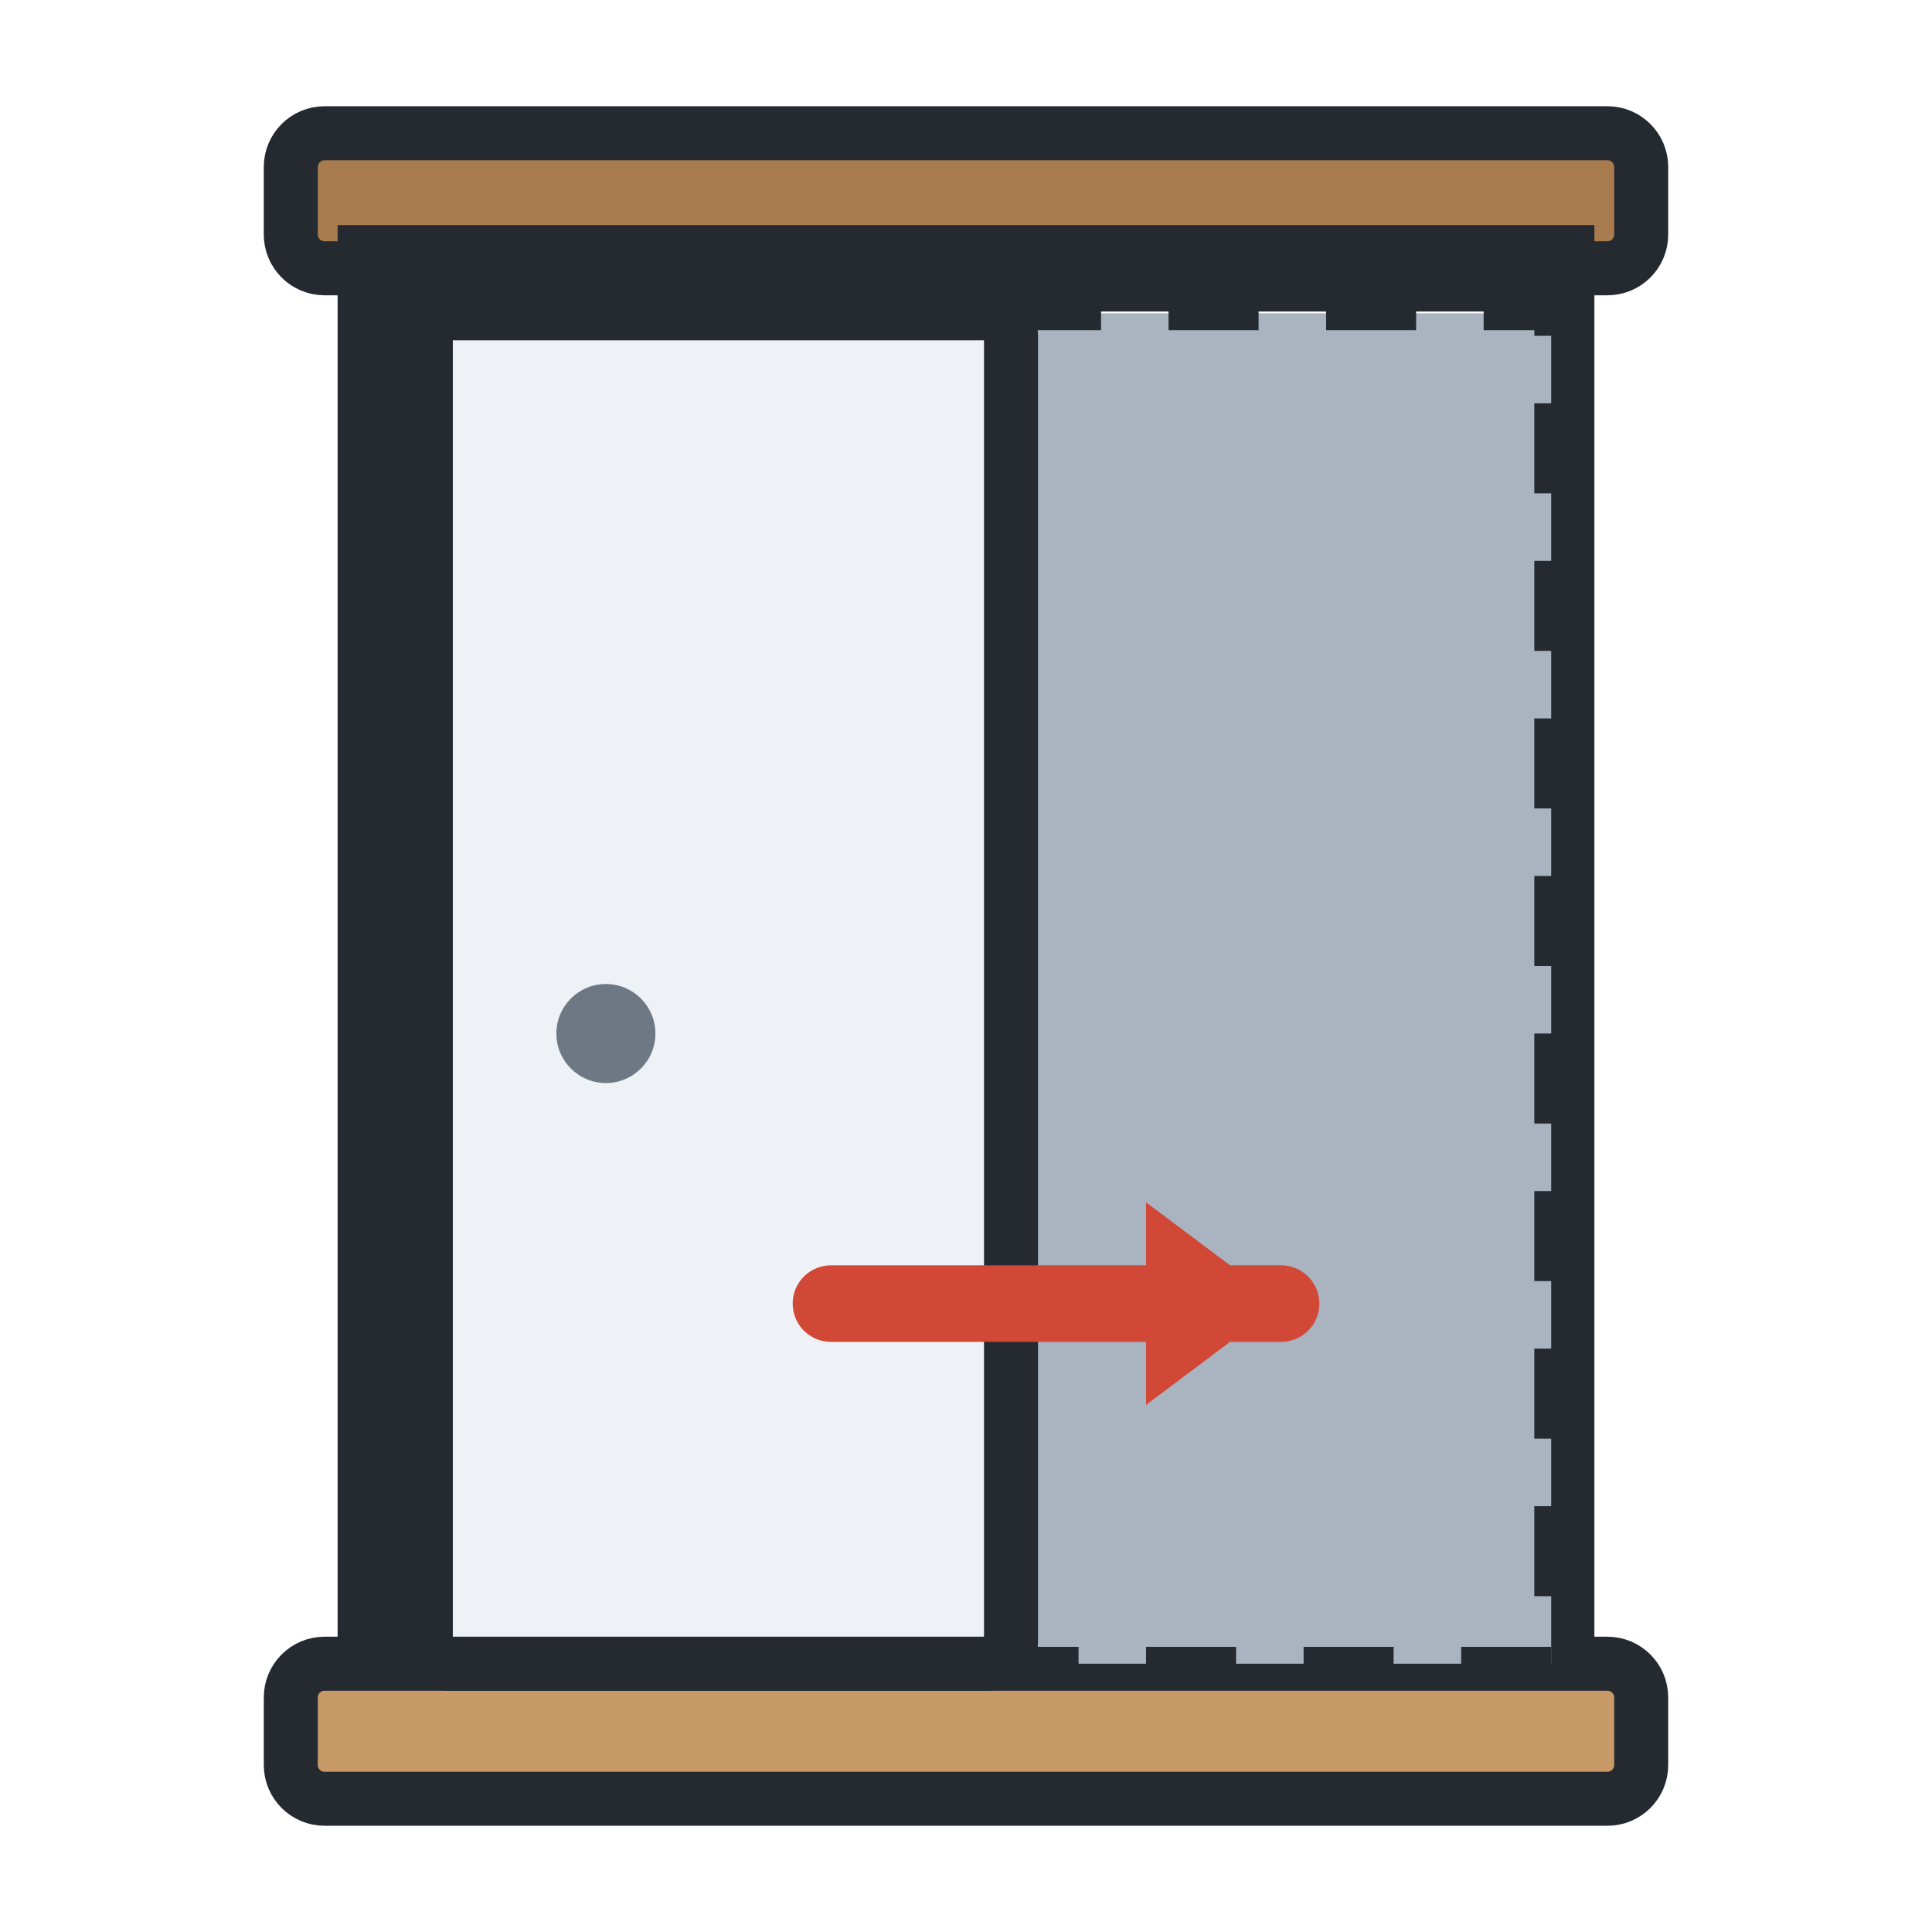
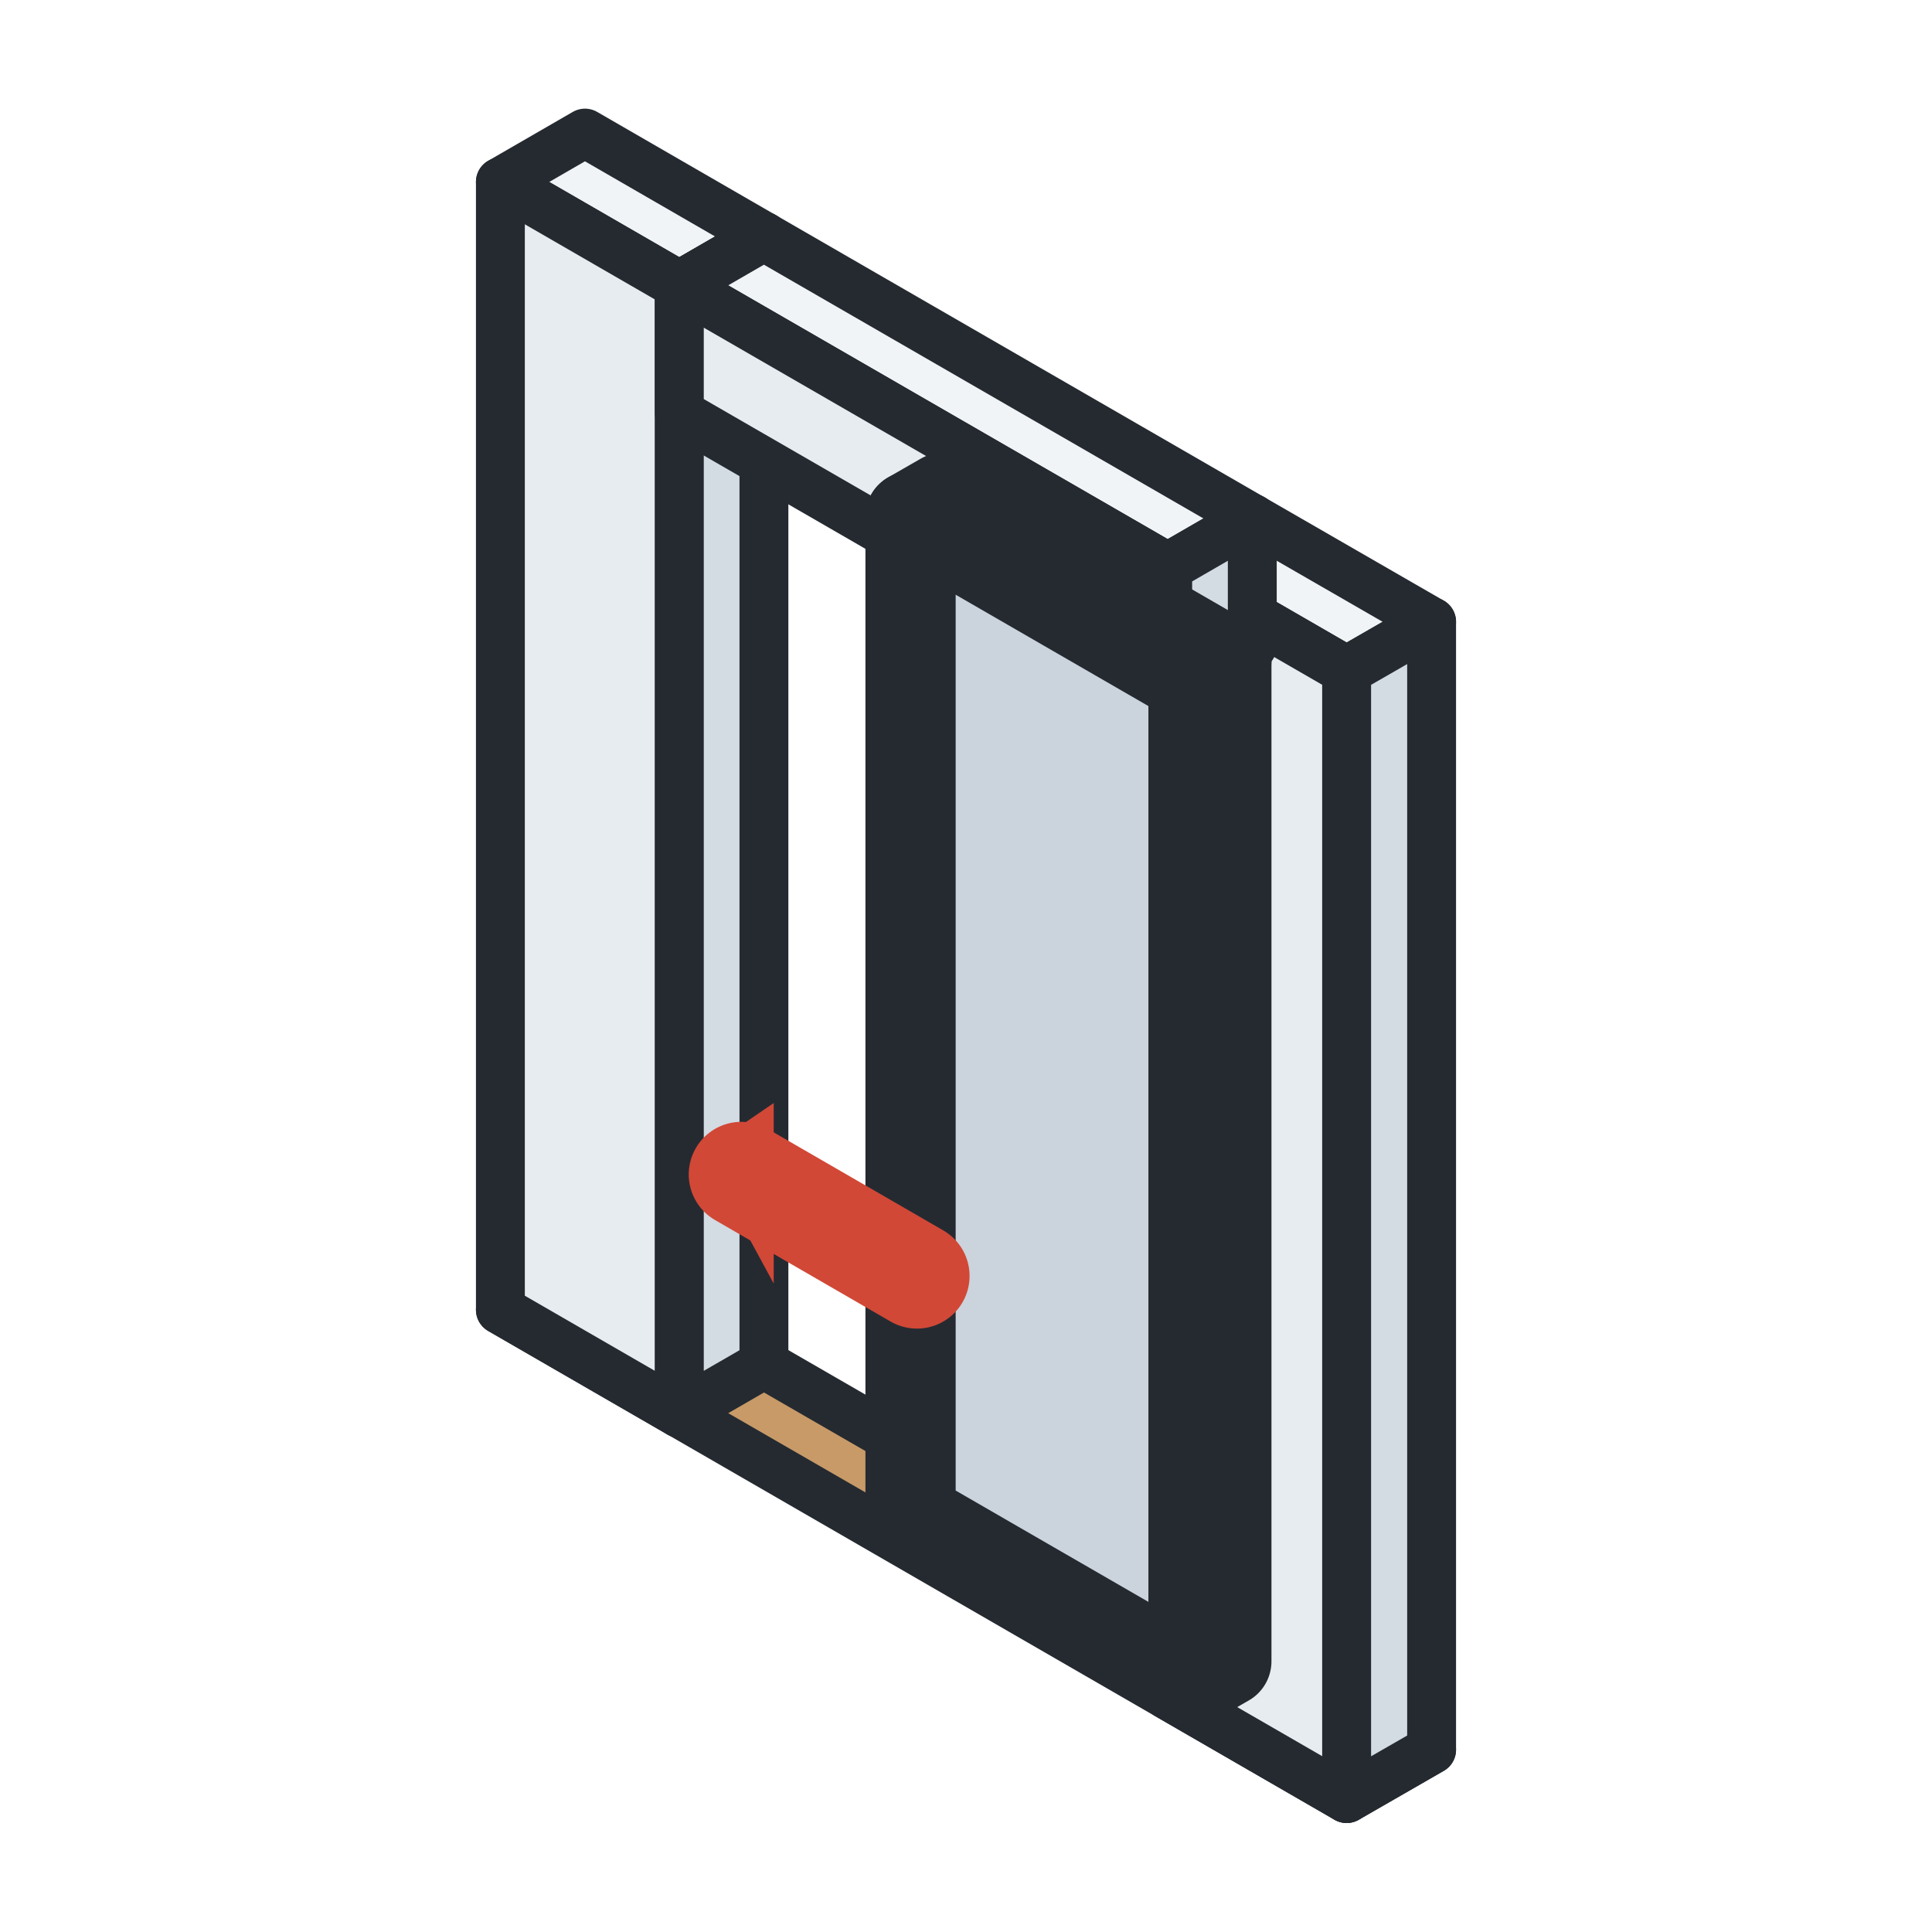
- <svg xmlns="http://www.w3.org/2000/svg" viewBox="-42.92 -43.92 85.84 85.84">
-   <rect x="-30" y="-38" width="60" height="6" rx="1.5" fill="#A87C4E" stroke="#252A31" stroke-width="2.4" />
-   <path d="M -26 32 L -26 -32 L 26 -32 L 26 32" fill="none" stroke="#252A31" stroke-width="3.84" stroke-linecap="square" />
-   <rect x="-30" y="30" width="60" height="6" rx="1.5" fill="#C79A68" stroke="#252A31" stroke-width="2.4" />
-   <rect x="2" y="-30" width="24" height="60" fill="#A9B4C0" stroke="#252A31" stroke-width="1.5" stroke-dasharray="4 3" />
-   <rect x="-24" y="-30" width="26" height="60" rx="1" fill="#EEF1F5" stroke="#252A31" stroke-width="2.4" />
-   <circle cx="-16" cy="2" r="2.2" fill="#6E7884" />
-   <path d="M -6 14 L 14 14" stroke="#D14836" stroke-width="3.4" stroke-linecap="round" />
-   <path d="M 14 14 L 8 9.5 L 8 18.5 Z" fill="#D14836" />
+ <svg xmlns="http://www.w3.org/2000/svg" viewBox="-15.56 -33.54 51.39 51.39">
+   <polygon points="0.00,0.00 22.52,13.00 20.26,14.30 -2.25,1.30" fill="#C79A68" stroke="#252A31" stroke-width="1.3" stroke-linejoin="round" />
+   <polygon points="-2.25,-28.70 2.51,-25.95 4.76,-27.25 0.00,-30.00" fill="#F1F4F7" stroke="#252A31" stroke-width="1.3" stroke-linejoin="round" />
+   <polygon points="-2.25,1.30 2.51,4.05 2.51,-25.95 -2.25,-28.70" fill="#E7ECF1" stroke="#252A31" stroke-width="1.3" stroke-linejoin="round" />
+   <polygon points="2.51,4.05 4.76,2.75 4.76,-27.25 2.51,-25.95" fill="#D3DBE3" stroke="#252A31" stroke-width="1.3" stroke-linejoin="round" />
+   <polygon points="15.50,-18.45 20.26,-15.70 22.52,-17.00 17.75,-19.75" fill="#F1F4F7" stroke="#252A31" stroke-width="1.3" stroke-linejoin="round" />
+   <polygon points="15.50,11.55 20.26,14.30 20.26,-15.70 15.50,-18.45" fill="#E7ECF1" stroke="#252A31" stroke-width="1.3" stroke-linejoin="round" />
+   <polygon points="20.26,14.30 22.52,13.00 22.52,-17.00 20.26,-15.70" fill="#D3DBE3" stroke="#252A31" stroke-width="1.3" stroke-linejoin="round" />
+   <polygon points="2.51,-25.95 15.50,-18.45 17.75,-19.75 4.76,-27.25" fill="#F1F4F7" stroke="#252A31" stroke-width="1.3" stroke-linejoin="round" />
+   <polygon points="2.51,-22.55 15.50,-15.05 15.50,-18.45 2.51,-25.95" fill="#E7ECF1" stroke="#252A31" stroke-width="1.3" stroke-linejoin="round" />
+   <polygon points="15.50,-15.05 17.75,-16.35 17.75,-19.75 15.50,-18.45" fill="#D3DBE3" stroke="#252A31" stroke-width="1.3" stroke-linejoin="round" />
+   <polygon points="8.66,-19.80 16.19,-15.45 17.06,-15.95 9.53,-20.30" fill="#EEF1F5" stroke="#252A31" stroke-width="2.4" stroke-linejoin="round" />
+   <polygon points="8.66,6.80 16.19,11.15 16.19,-15.45 8.66,-19.80" fill="#CBD3DC" stroke="#252A31" stroke-width="2.4" stroke-linejoin="round" />
+   <polygon points="16.19,11.15 17.06,10.65 17.06,-15.95 16.19,-15.45" fill="#A9B4C0" stroke="#252A31" stroke-width="2.4" stroke-linejoin="round" />
+   <path d="M 8.83 0.40 L 4.16 -2.30" stroke="#D14836" stroke-width="2.8" stroke-linecap="round" fill="none" />
+   <path d="M 3.12 -2.90 L 5.02 -4.20 L 5.02 0.60 Z" fill="#D14836" />
</svg>
